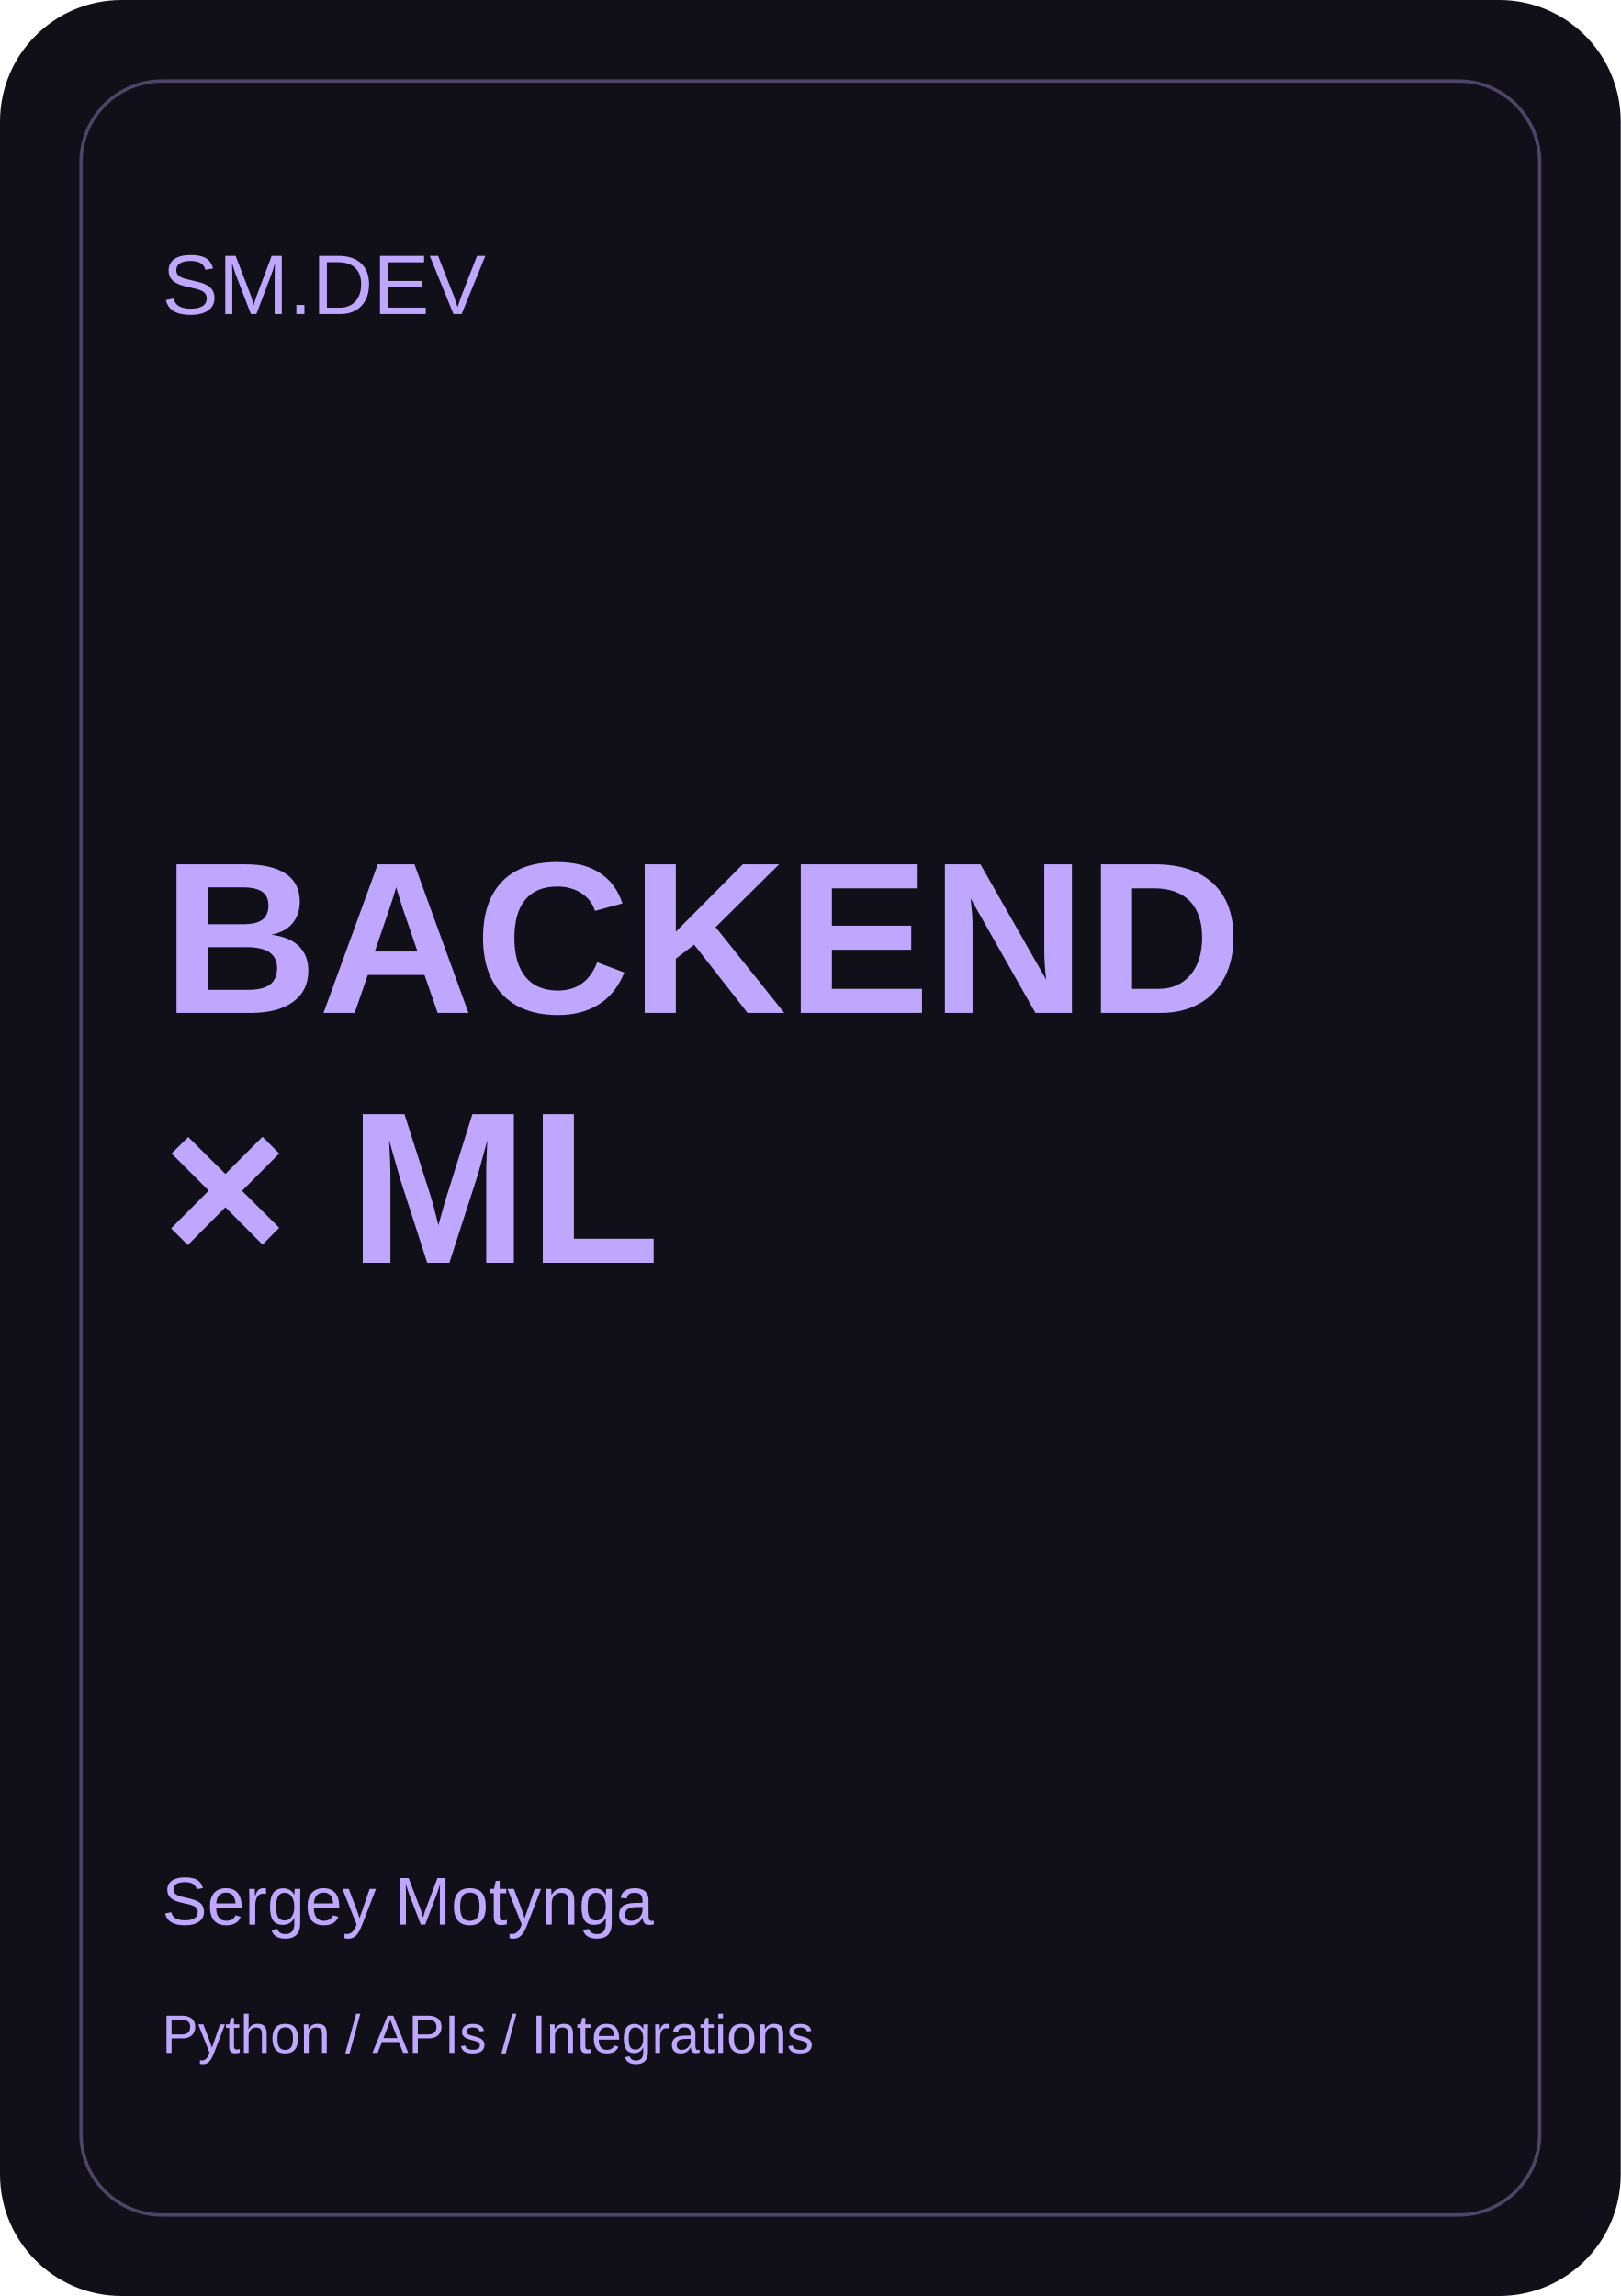
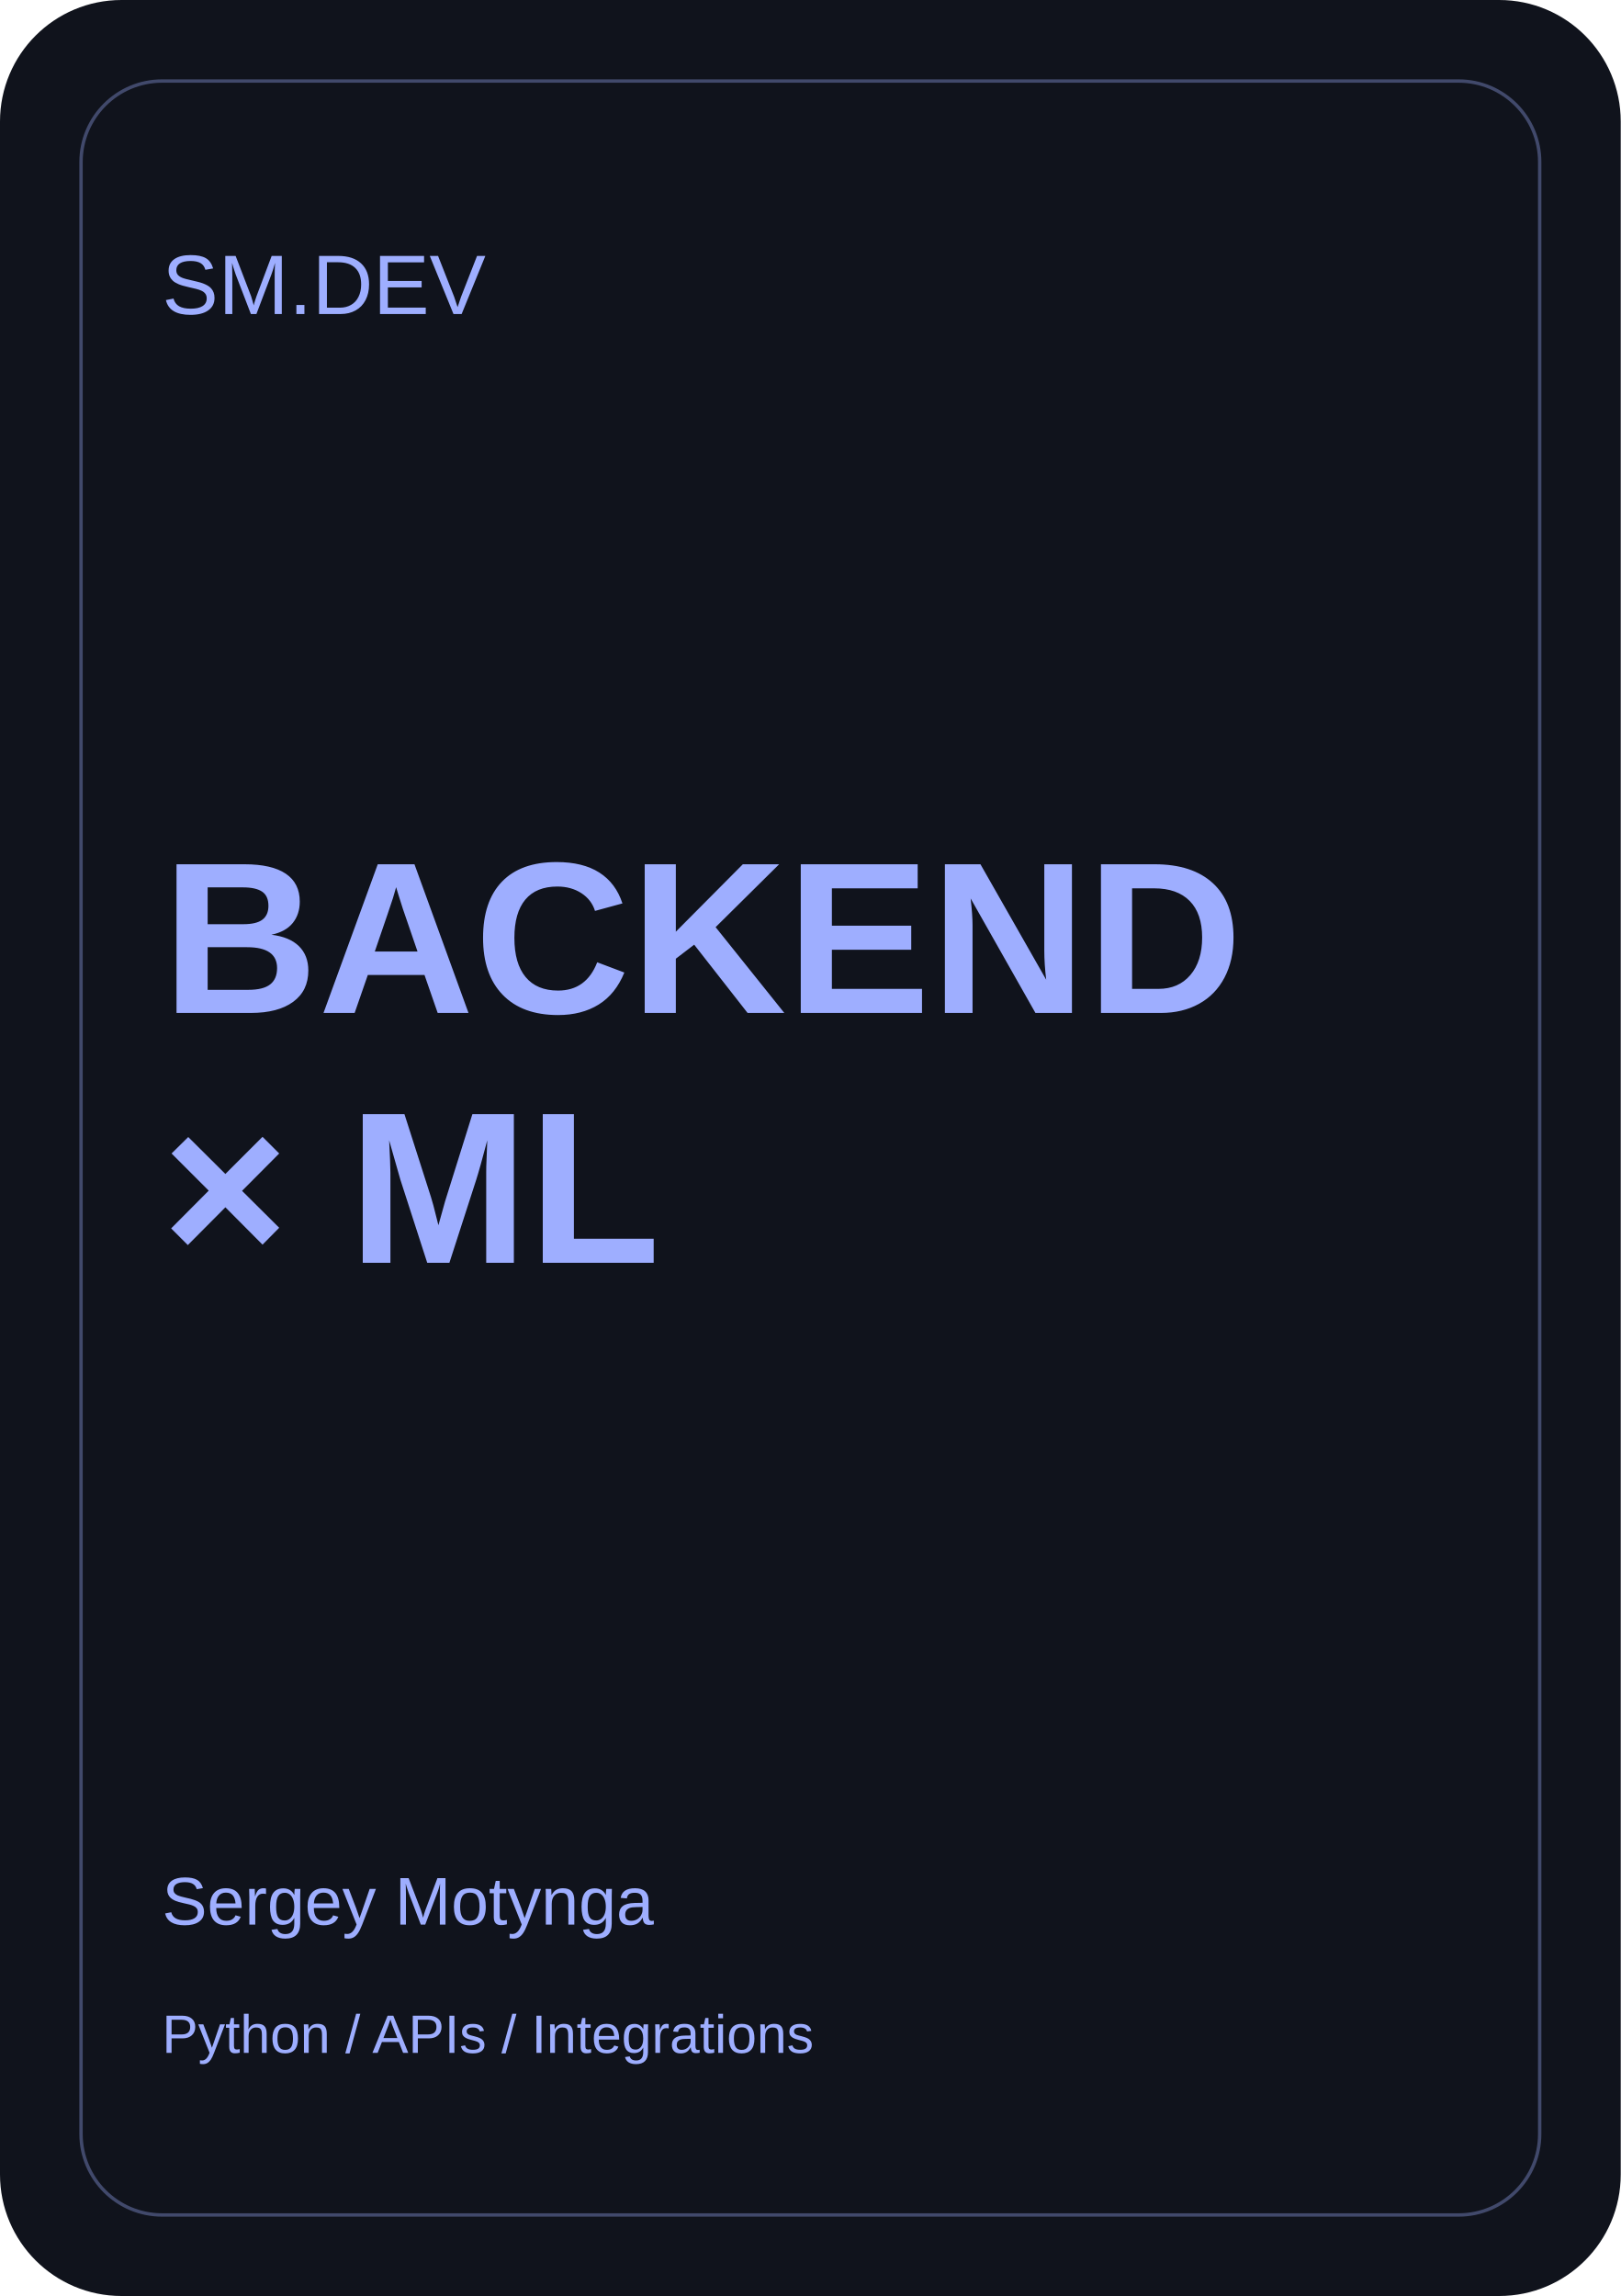
<svg xmlns="http://www.w3.org/2000/svg" width="480" height="680" viewBox="0 0 480 680">
-   <rect width="480" height="680" rx="36" fill="#111018" />
-   <rect x="24" y="24" width="432" height="632" rx="24" fill="none" stroke="#BFA7FF" stroke-opacity=".35" />
-   <g fill="#BFA7FF" font-family="Arial,sans-serif">
+   <rect width="480" height="680" rx="36" fill="#10131C" />
+   <rect x="24" y="24" width="432" height="632" rx="24" fill="none" stroke="#9EAEFF" stroke-opacity=".35" />
+   <g fill="#9EAEFF" font-family="Arial,sans-serif">
    <text x="48" y="93" font-size="25">SM.DEV</text>
    <text x="48" y="300" font-size="64" font-weight="700">BACKEND</text>
    <text x="48" y="374" font-size="64" font-weight="700">× ML</text>
    <text x="48" y="570" font-size="20">Sergey Motynga</text>
    <text x="48" y="608" font-size="16">Python / APIs / Integrations</text>
  </g>
</svg>
